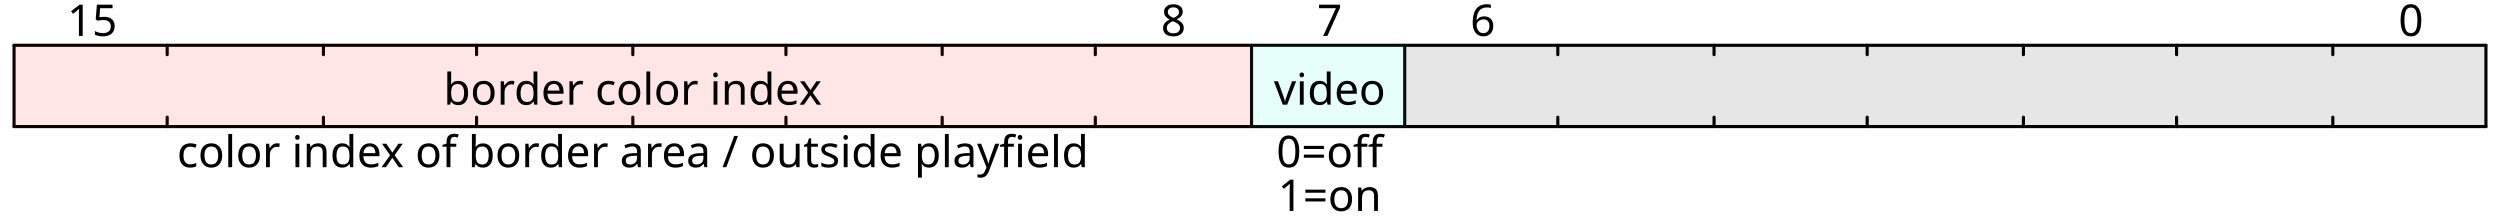
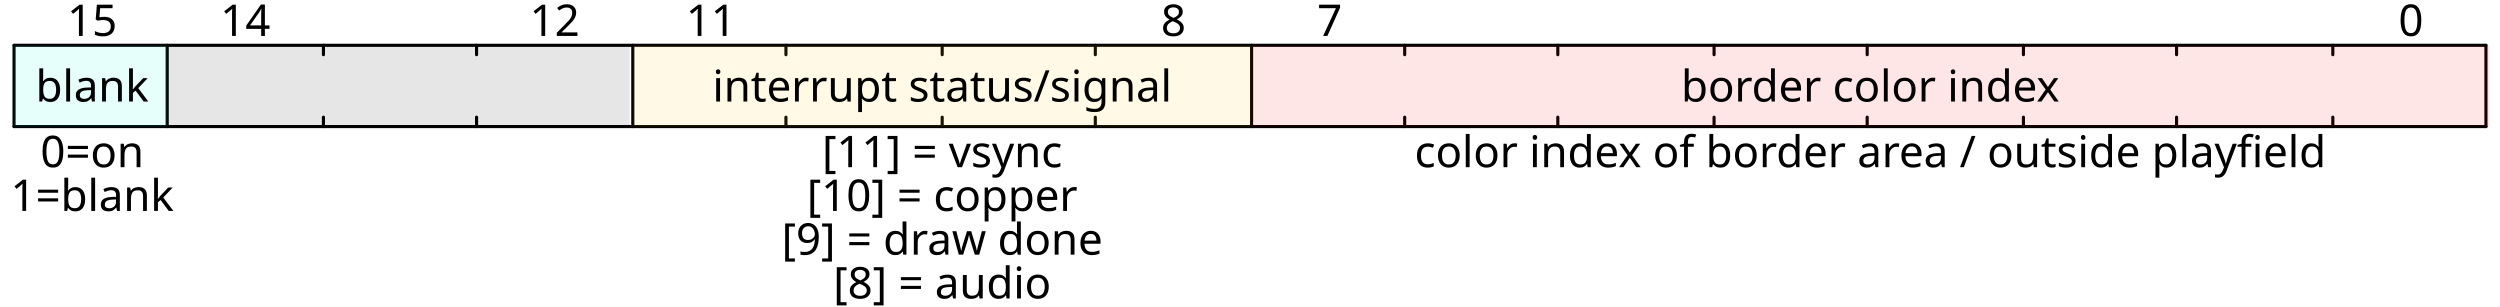
- <svg xmlns="http://www.w3.org/2000/svg" width="800" height="70" viewBox="0 0 800 70" class="WaveDrom">
+ <svg xmlns="http://www.w3.org/2000/svg" width="800" height="98" viewBox="0 0 800 98" class="WaveDrom">
  <g transform="translate(0.5,0.5)" text-anchor="middle" font-size="14" font-family="sans-serif" font-weight="normal">
    <g transform="translate(4,14)">
      <g stroke="black" stroke-width="1" stroke-linecap="round">
        <line x2="791" />
        <line y2="26" />
        <line x2="791" y1="26" y2="26" />
        <line x1="791" x2="791" y2="26" />
        <line x1="742" x2="742" y2="3" />
        <line x1="742" x2="742" y1="26" y2="23" />
        <line x1="692" x2="692" y2="3" />
        <line x1="692" x2="692" y1="26" y2="23" />
        <line x1="643" x2="643" y2="3" />
        <line x1="643" x2="643" y1="26" y2="23" />
        <line x1="593" x2="593" y2="3" />
        <line x1="593" x2="593" y1="26" y2="23" />
        <line x1="544" x2="544" y2="3" />
        <line x1="544" x2="544" y1="26" y2="23" />
        <line x1="494" x2="494" y2="3" />
        <line x1="494" x2="494" y1="26" y2="23" />
-         <line x1="445" x2="445" y2="26" />
+         <line x1="445" x2="445" y2="3" />
+         <line x1="445" x2="445" y1="26" y2="23" />
        <line x1="396" x2="396" y2="26" />
        <line x1="346" x2="346" y2="3" />
        <line x1="346" x2="346" y1="26" y2="23" />
        <line x1="297" x2="297" y2="3" />
        <line x1="297" x2="297" y1="26" y2="23" />
        <line x1="247" x2="247" y2="3" />
        <line x1="247" x2="247" y1="26" y2="23" />
-         <line x1="198" x2="198" y2="3" />
-         <line x1="198" x2="198" y1="26" y2="23" />
+         <line x1="198" x2="198" y2="26" />
        <line x1="148" x2="148" y2="3" />
        <line x1="148" x2="148" y1="26" y2="23" />
        <line x1="99" x2="99" y2="3" />
        <line x1="99" x2="99" y1="26" y2="23" />
-         <line x1="49" x2="49" y2="3" />
-         <line x1="49" x2="49" y1="26" y2="23" />
+         <line x1="49" x2="49" y2="26" />
      </g>
      <g>
        <g>
-           <rect x="445" width="346" height="26" style="fill-opacity:0.1" />
-           <rect x="396" width="49" height="26" style="fill-opacity:0.1;fill:hsl(170,100%,50%)" />
-           <rect width="396" height="26" style="fill-opacity:0.1;fill:hsl(0,100%,50%)" />
+           <rect x="396" width="396" height="26" style="fill-opacity:0.1;fill:hsl(0,100%,50%)" />
+           <rect x="198" width="198" height="26" style="fill-opacity:0.1;fill:hsl(45,100%,50%)" />
+           <rect x="49" width="148" height="26" style="fill-opacity:0.1" />
+           <rect width="49" height="26" style="fill-opacity:0.1;fill:hsl(170,100%,50%)" />
        </g>
-         <g transform="translate(25,-9)">
-           <g transform="translate(742)">
-             <text y="6">0</text>
-           </g>
-           <g transform="translate(445)">
-             <text y="6">6</text>
-           </g>
-           <g transform="translate(396)">
-             <text y="6">7</text>
-           </g>
-           <g transform="translate(346)">
-             <text y="6">8</text>
-           </g>
-           <g transform="translate(0)">
-             <text y="6">15</text>
-           </g>
+         <g transform="translate(25,-3)">
+           <text x="742">0</text>
+           <text x="396">7</text>
+           <text x="346">8</text>
+           <text x="198">11</text>
+           <text x="148">12</text>
+           <text x="49">14</text>
+           <text>15</text>
        </g>
-         <g transform="translate(25,13)">
-           <g transform="translate(396)">
-             <text y="6">
-               <tspan>video</tspan>
+         <g transform="translate(25,18)">
+           <text x="569">
+             <tspan>border color index</tspan>
+           </text>
+           <text x="272">
+             <tspan>interrupt status/signal</tspan>
+           </text>
+           <text>
+             <tspan>blank</tspan>
+           </text>
+         </g>
+         <g transform="translate(25,39)">
+           <g>
+             <text x="569">
+               <tspan>color index of border area / outside playfield</tspan>
            </text>
          </g>
-           <g transform="translate(173)">
-             <text y="6">
-               <tspan>border color index</tspan>
+           <g>
+             <text x="272">
+               <tspan>[11] = vsync</tspan>
+             </text>
+             <text x="272" y="14">
+               <tspan>[10] = copper</tspan>
+             </text>
+             <text x="272" y="28">
+               <tspan>[9] = draw done</tspan>
+             </text>
+             <text x="272" y="42">
+               <tspan>[8] = audio</tspan>
            </text>
          </g>
-         </g>
-         <g transform="translate(25,33)">
          <g>
-             <g transform="translate(396)">
-               <text y="6">
-                 <tspan>0=off</tspan>
-               </text>
-             </g>
-             <g transform="translate(396,14)">
-               <text y="6">
-                 <tspan>1=on</tspan>
-               </text>
-             </g>
-           </g>
-           <g>
-             <g transform="translate(173)">
-               <text y="6">
-                 <tspan>color index of border area / outside playfield</tspan>
-               </text>
-             </g>
+             <text>
+               <tspan>0=on</tspan>
+             </text>
+             <text y="14">
+               <tspan>1=blank</tspan>
+             </text>
          </g>
        </g>
      </g>
    </g>
  </g>
</svg>
